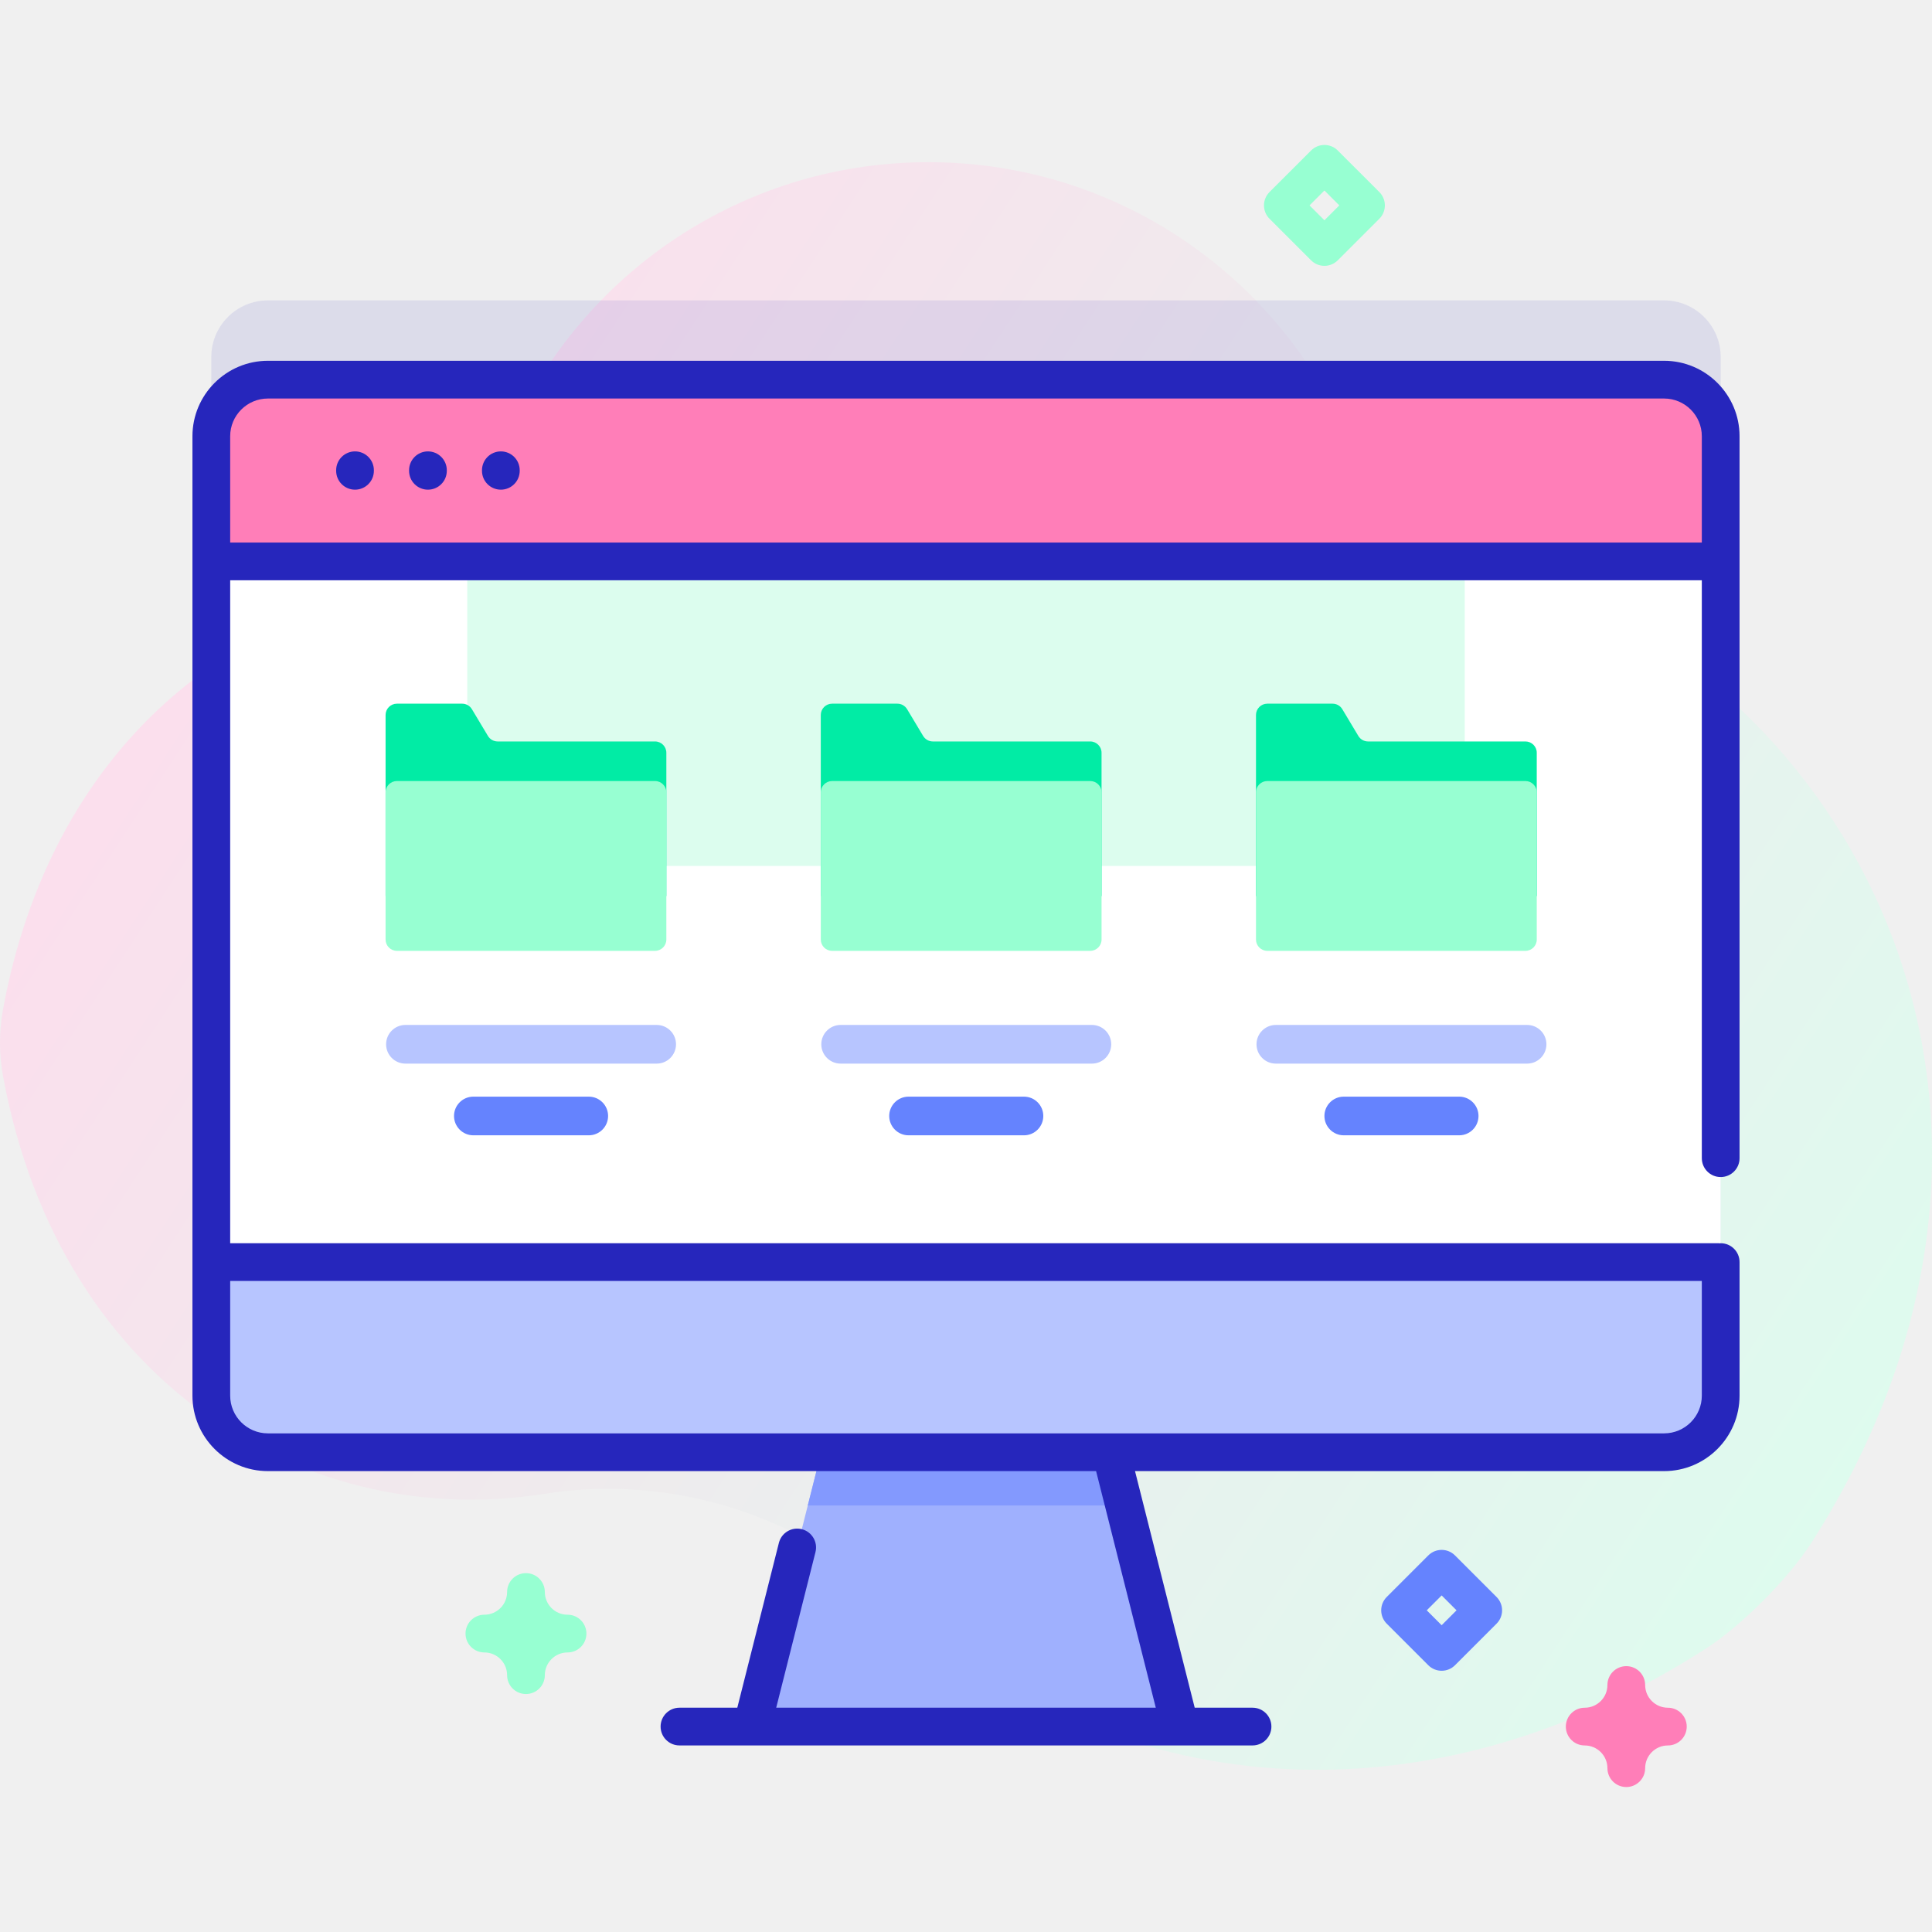
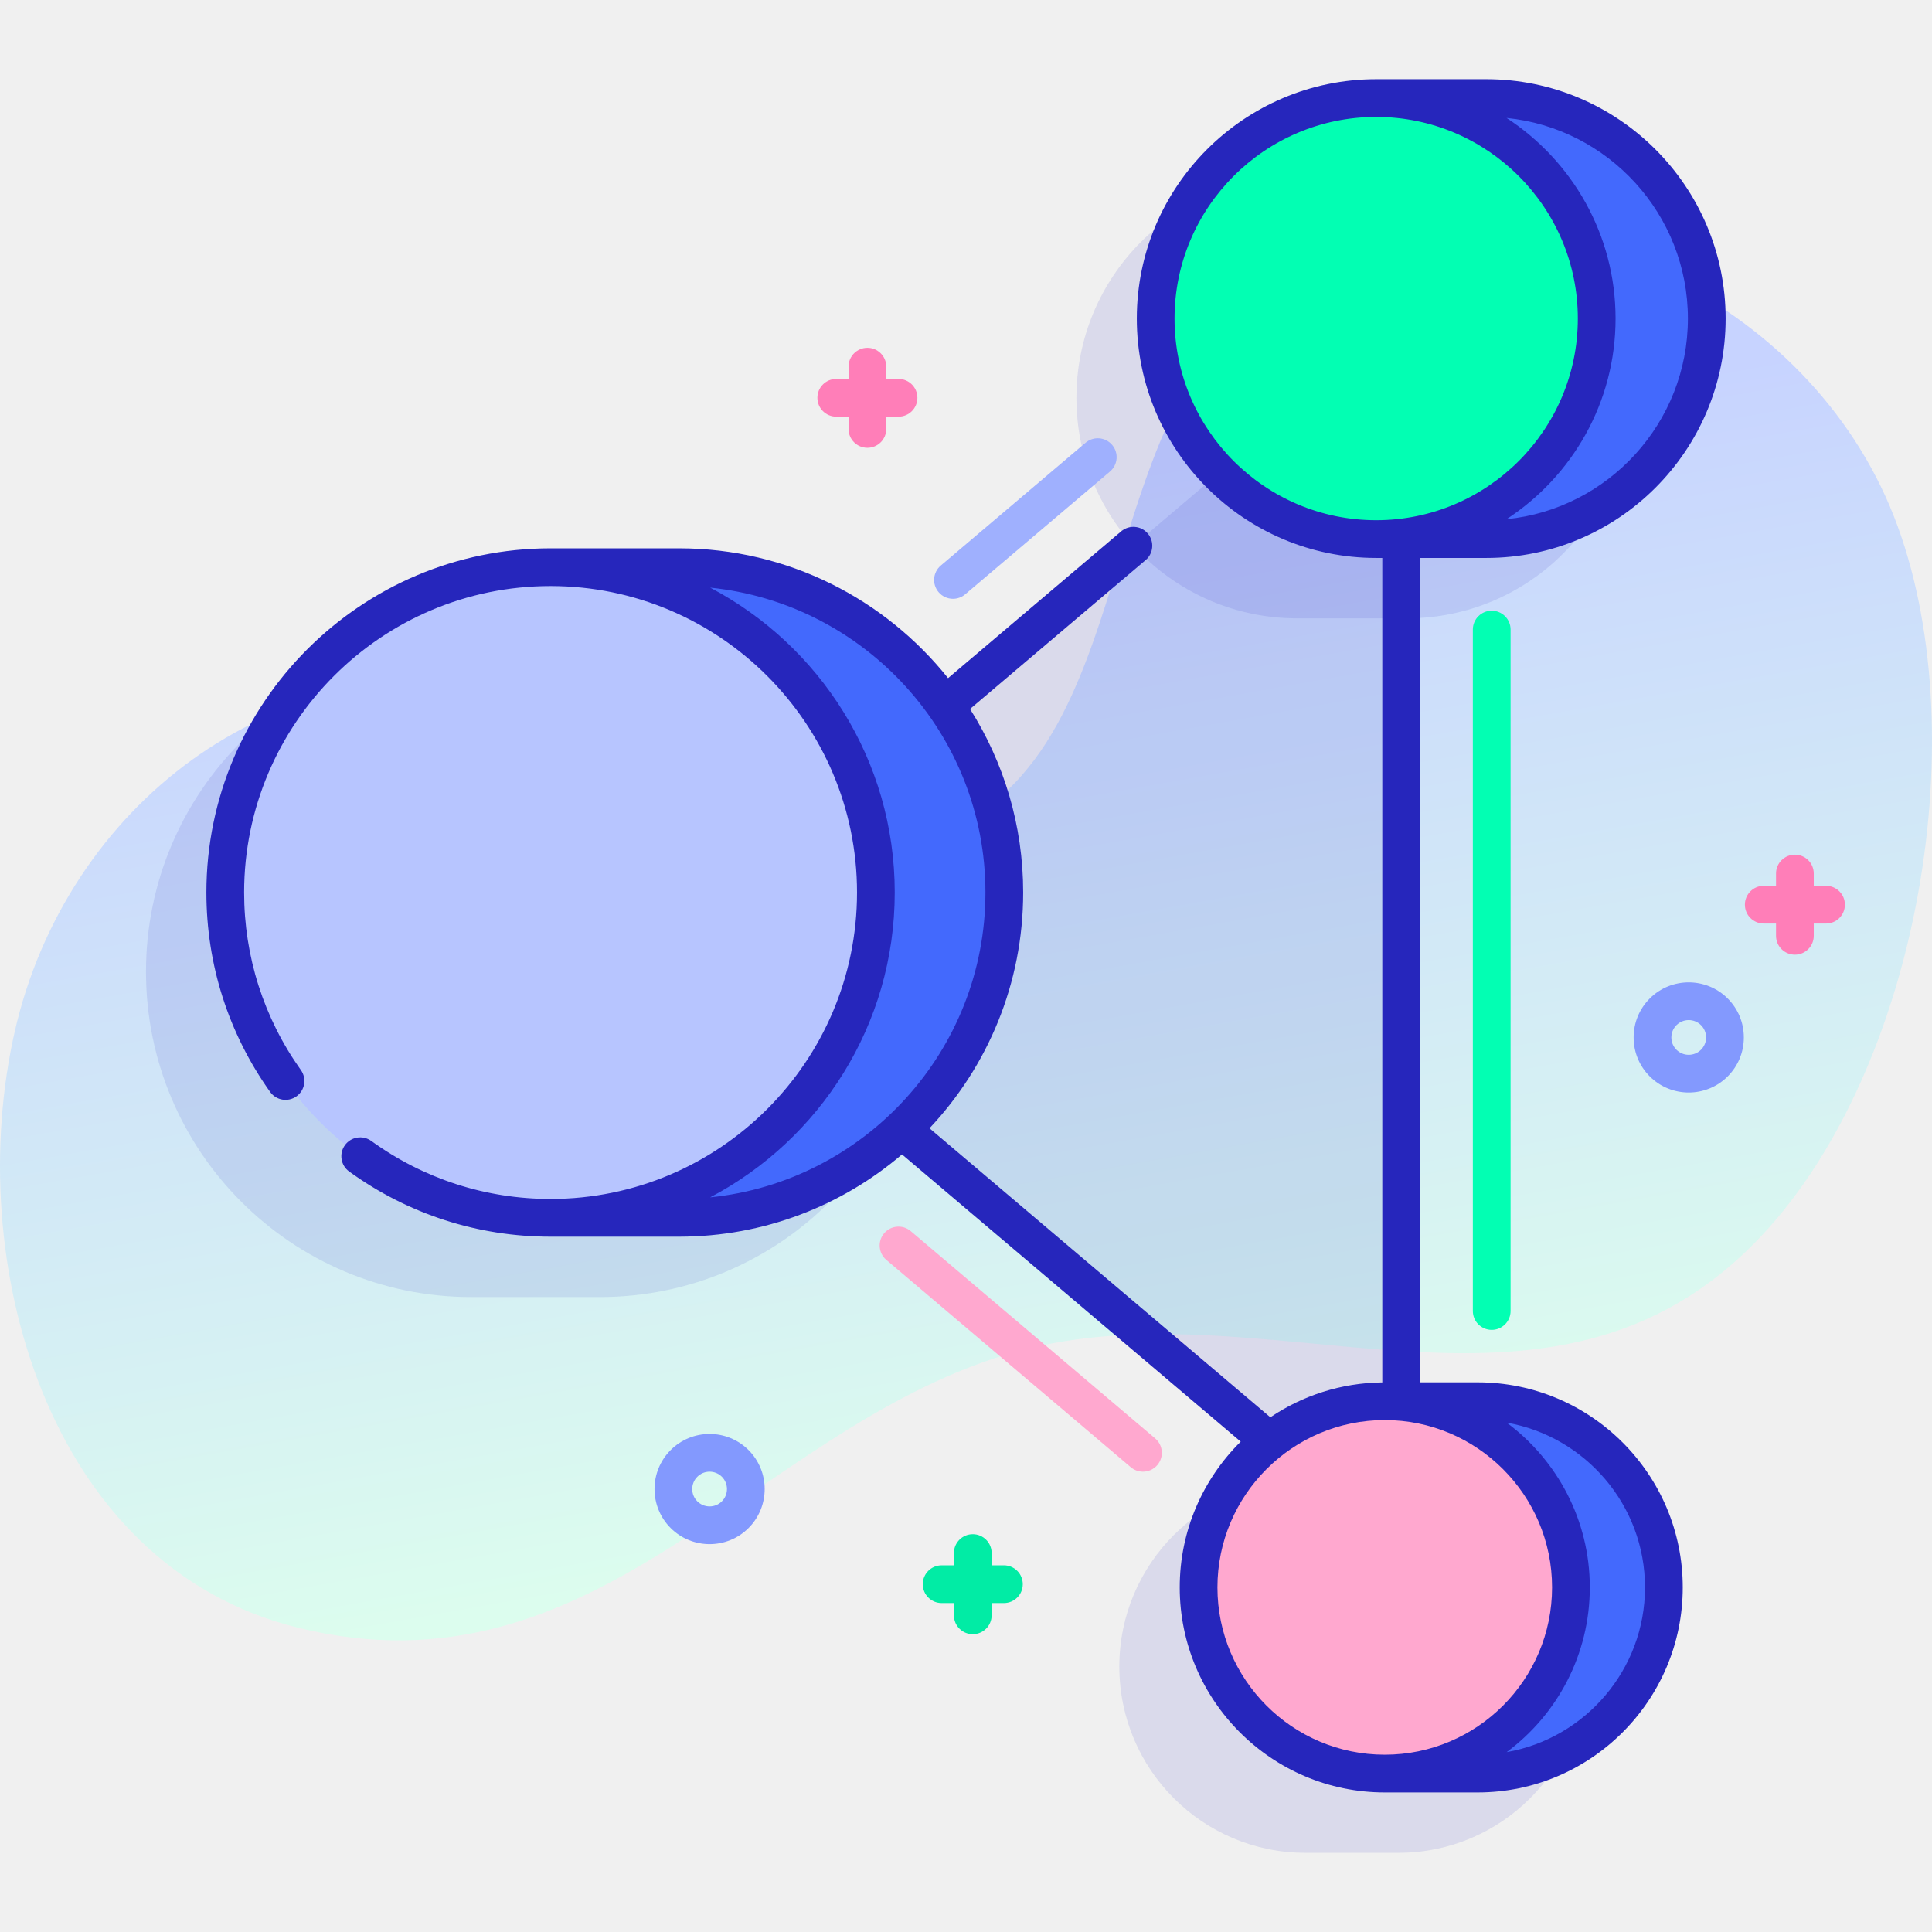
- <svg xmlns="http://www.w3.org/2000/svg" width="200" height="200" viewBox="0 0 200 200" fill="none">
+ <svg xmlns="http://www.w3.org/2000/svg" width="512" height="512" viewBox="0 0 512 512" fill="none">
  <g clip-path="url(#clip0)">
-     <path d="M159.464 60.258C150.208 56.65 142.387 50.067 137.605 41.359C129.562 26.716 113.999 16.79 96.112 16.79C77.546 16.79 61.485 27.484 53.738 43.047C48.994 52.579 40.92 60.063 31.047 64.048C16.457 69.936 4.21 83.393 0.323 104.431C-0.104 106.74 -0.11 109.113 0.317 111.422C6.351 144.067 32.504 158.467 56.307 154.648C69.637 152.51 83.132 156.957 93.013 166.157C113.104 184.865 145.311 190.73 176.576 170.677C180.239 168.327 185.153 163.398 187.5 159.733C214.44 117.675 194.484 73.908 159.464 60.258Z" fill="url(#paint0_linear)" />
-     <path opacity="0.1" d="M178.125 36.956V136.273C178.125 139.507 175.5 142.132 172.266 142.132H27.735C24.5 142.132 21.875 139.507 21.875 136.273V36.956C21.875 33.722 24.5 31.097 27.735 31.097H172.266C175.5 31.097 178.125 33.722 178.125 36.956Z" fill="#2626BC" />
-     <path d="M149.239 172.957C148.721 172.957 148.224 172.752 147.858 172.386L143.554 168.082C142.791 167.319 142.791 166.082 143.554 165.32L147.858 161.016C148.224 160.649 148.721 160.444 149.239 160.444C149.757 160.444 150.253 160.65 150.619 161.016L154.924 165.32C155.29 165.686 155.496 166.182 155.496 166.701C155.496 167.219 155.291 167.716 154.924 168.082L150.619 172.386C150.253 172.752 149.757 172.957 149.239 172.957ZM147.697 166.7L149.239 168.242L150.78 166.7L149.239 165.159L147.697 166.7Z" fill="#6583FE" />
-     <path d="M54.448 175.365C53.37 175.365 52.495 174.491 52.495 173.412C52.495 172.116 51.44 171.061 50.144 171.061C49.066 171.061 48.191 170.187 48.191 169.108C48.191 168.03 49.066 167.155 50.144 167.155C51.44 167.155 52.495 166.1 52.495 164.804C52.495 163.726 53.37 162.851 54.448 162.851C55.526 162.851 56.401 163.726 56.401 164.804C56.401 166.1 57.456 167.155 58.752 167.155C59.83 167.155 60.705 168.03 60.705 169.108C60.705 170.187 59.83 171.061 58.752 171.061C57.456 171.061 56.401 172.116 56.401 173.412C56.401 174.491 55.526 175.365 54.448 175.365Z" fill="#97FFD2" />
-     <path d="M168.353 184.993C167.274 184.993 166.4 184.119 166.4 183.04C166.4 181.744 165.345 180.689 164.048 180.689C162.969 180.689 162.095 179.815 162.095 178.736C162.095 177.658 162.969 176.783 164.048 176.783C165.344 176.783 166.4 175.728 166.4 174.432C166.4 173.354 167.274 172.479 168.353 172.479C169.432 172.479 170.306 173.354 170.306 174.432C170.306 175.728 171.36 176.783 172.657 176.783C173.736 176.783 174.61 177.658 174.61 178.736C174.61 179.815 173.736 180.689 172.657 180.689C171.361 180.689 170.306 181.744 170.306 183.04C170.306 184.119 169.432 184.993 168.353 184.993Z" fill="#FF7EB8" />
-     <path d="M122.153 178.736H77.848L83.622 155.845L86.708 143.618H113.293L116.378 155.845L122.153 178.736Z" fill="#9FB0FE" />
-     <path d="M116.378 155.845H83.622L86.708 143.618H113.293L116.378 155.845Z" fill="#8399FE" />
-     <path d="M178.125 45.161V144.477C178.125 147.712 175.5 150.337 172.266 150.337H27.735C24.5 150.337 21.875 147.712 21.875 144.477V45.161C21.875 41.926 24.5 39.301 27.735 39.301H172.266C175.5 39.301 178.125 41.926 178.125 45.161Z" fill="white" />
-     <path d="M48.371 39.301H151.629V89.642H48.371V39.301Z" fill="#DCFDEE" />
-     <path d="M178.125 58.119V45.161C178.125 41.925 175.502 39.302 172.266 39.302H27.735C24.499 39.302 21.875 41.925 21.875 45.161V58.119H178.125Z" fill="#FF7EB8" />
-     <path d="M21.875 130.652V144.476C21.875 147.712 24.499 150.335 27.735 150.335H172.266C175.502 150.335 178.125 147.712 178.125 144.476V130.652H21.875Z" fill="#B7C5FF" />
-     <path d="M36.751 46.728C35.672 46.728 34.798 47.603 34.798 48.681V48.738C34.798 49.817 35.672 50.691 36.751 50.691C37.83 50.691 38.704 49.817 38.704 48.738V48.681C38.704 47.603 37.83 46.728 36.751 46.728Z" fill="#2626BC" />
-     <path d="M44.3 46.728C43.221 46.728 42.347 47.603 42.347 48.681V48.738C42.347 49.817 43.221 50.691 44.3 50.691C45.378 50.691 46.253 49.817 46.253 48.738V48.681C46.253 47.603 45.378 46.728 44.3 46.728Z" fill="#2626BC" />
-     <path d="M51.848 46.728C50.77 46.728 49.895 47.603 49.895 48.681V48.738C49.895 49.817 50.77 50.691 51.848 50.691C52.927 50.691 53.801 49.817 53.801 48.738V48.681C53.801 47.603 52.927 46.728 51.848 46.728Z" fill="#2626BC" />
-     <path d="M172.266 37.348H27.735C23.427 37.348 19.922 40.853 19.922 45.161V144.476C19.922 148.784 23.427 152.289 27.735 152.289H113.467L119.647 176.781H80.353L84.418 160.672C84.682 159.627 84.048 158.564 83.002 158.301C81.957 158.037 80.894 158.671 80.631 159.717L76.325 176.781H70.339C69.26 176.781 68.385 177.656 68.385 178.734C68.385 179.813 69.26 180.687 70.339 180.687H77.846H122.154H129.662C130.741 180.687 131.615 179.813 131.615 178.734C131.615 177.656 130.741 176.781 129.662 176.781H123.676L117.496 152.289H172.266C176.574 152.289 180.078 148.784 180.078 144.476V130.652C180.078 129.573 179.204 128.699 178.125 128.699C178.088 128.699 178.054 128.708 178.017 128.71C177.981 128.708 177.946 128.699 177.91 128.699H23.828V60.072H176.172V119.894C176.172 120.973 177.046 121.848 178.125 121.848C179.204 121.848 180.078 120.973 180.078 119.894V45.161C180.078 40.853 176.574 37.348 172.266 37.348ZM176.172 132.605V144.476C176.172 146.63 174.42 148.382 172.266 148.382H27.735C25.581 148.382 23.828 146.63 23.828 144.476V132.605H176.172ZM23.828 56.166V45.161C23.828 43.007 25.581 41.255 27.735 41.255H172.266C174.42 41.255 176.172 43.007 176.172 45.161V56.166H23.828Z" fill="#2626BC" />
-     <path d="M50.512 76.186L48.85 73.414C48.639 73.061 48.257 72.845 47.845 72.845H41.087C40.44 72.845 39.915 73.37 39.915 74.017V92.767H68.98V77.927C68.98 77.279 68.456 76.755 67.808 76.755H51.517C51.105 76.755 50.723 76.539 50.512 76.186Z" fill="#01ECA5" />
-     <path d="M67.808 98.431H41.087C40.44 98.431 39.915 97.906 39.915 97.259V82.025C39.915 81.377 40.44 80.853 41.087 80.853H67.808C68.456 80.853 68.98 81.377 68.98 82.025V97.259C68.98 97.906 68.456 98.431 67.808 98.431Z" fill="#97FFD2" />
-     <path d="M67.98 110.105H41.97C40.865 110.105 39.969 109.209 39.969 108.103C39.969 106.998 40.864 106.102 41.97 106.102H67.98C69.085 106.102 69.981 106.998 69.981 108.103C69.981 109.209 69.085 110.105 67.98 110.105Z" fill="#B7C5FF" />
-     <path d="M60.949 117.527H49.001C47.896 117.527 47 116.63 47 115.525C47 114.42 47.896 113.524 49.001 113.524H60.949C62.054 113.524 62.95 114.42 62.95 115.525C62.95 116.63 62.054 117.527 60.949 117.527Z" fill="#6583FE" />
-     <path d="M95.564 76.186L93.902 73.414C93.691 73.061 93.309 72.845 92.897 72.845H86.139C85.492 72.845 84.967 73.37 84.967 74.017V92.767H114.032V77.927C114.032 77.279 113.508 76.755 112.86 76.755H96.569C96.157 76.755 95.775 76.539 95.564 76.186Z" fill="#01ECA5" />
-     <path d="M112.861 98.431H86.139C85.492 98.431 84.968 97.906 84.968 97.259V82.025C84.968 81.377 85.492 80.853 86.139 80.853H112.861C113.508 80.853 114.033 81.377 114.033 82.025V97.259C114.033 97.906 113.508 98.431 112.861 98.431Z" fill="#97FFD2" />
-     <path d="M113.032 110.105H87.022C85.917 110.105 85.021 109.209 85.021 108.103C85.021 106.998 85.916 106.102 87.022 106.102H113.032C114.137 106.102 115.033 106.998 115.033 108.103C115.033 109.209 114.137 110.105 113.032 110.105Z" fill="#B7C5FF" />
-     <path d="M106.001 117.527H94.053C92.948 117.527 92.052 116.63 92.052 115.525C92.052 114.42 92.948 113.524 94.053 113.524H106.001C107.106 113.524 108.002 114.42 108.002 115.525C108.002 116.63 107.106 117.527 106.001 117.527Z" fill="#6583FE" />
-     <path d="M140.616 76.186L138.955 73.414C138.743 73.061 138.361 72.845 137.949 72.845H131.191C130.544 72.845 130.019 73.37 130.019 74.017V92.767H159.085V77.927C159.085 77.279 158.56 76.755 157.913 76.755H141.621C141.209 76.755 140.828 76.539 140.616 76.186Z" fill="#01ECA5" />
-     <path d="M157.913 98.431H131.191C130.544 98.431 130.019 97.906 130.019 97.259V82.025C130.019 81.377 130.544 80.853 131.191 80.853H157.913C158.56 80.853 159.085 81.377 159.085 82.025V97.259C159.085 97.906 158.56 98.431 157.913 98.431Z" fill="#97FFD2" />
-     <path d="M158.084 110.105H132.074C130.969 110.105 130.073 109.209 130.073 108.103C130.073 106.998 130.969 106.102 132.074 106.102H158.084C159.189 106.102 160.085 106.998 160.085 108.103C160.085 109.209 159.189 110.105 158.084 110.105Z" fill="#B7C5FF" />
-     <path d="M151.053 117.527H139.105C138 117.527 137.104 116.63 137.104 115.525C137.104 114.42 138 113.524 139.105 113.524H151.053C152.158 113.524 153.054 114.42 153.054 115.525C153.054 116.63 152.158 117.527 151.053 117.527Z" fill="#6583FE" />
-     <path d="M137.104 27.52C136.586 27.52 136.089 27.314 135.723 26.948L131.419 22.645C130.657 21.882 130.657 20.645 131.419 19.882L135.723 15.579C136.485 14.816 137.723 14.816 138.485 15.579L142.789 19.882C143.552 20.645 143.552 21.882 142.789 22.645L138.485 26.948C138.119 27.314 137.623 27.52 137.104 27.52ZM135.563 21.263L137.104 22.805L138.646 21.263L137.104 19.721L135.563 21.263Z" fill="#97FFD2" />
+     <path d="M501.873 136.75C479.516 79.862 410.647 45.747 352.317 68.323C283.747 94.862 309.047 199.559 247.334 221.411C214.665 232.979 166.371 189.767 133.365 183.141C72.544 170.93 17.484 213.845 3.926 273.275C-9.906 333.905 12.279 414.885 78.893 431.341C158.243 450.943 199.576 379.612 266.142 359.13C334.452 338.111 410.405 387.752 466.956 327.354C508.736 282.733 524.011 193.082 501.873 136.75V136.75Z" fill="url(#paint0_linear)" />
+     <path opacity="0.11" d="M178.449 248L371.321 411.556V84.444L178.449 248Z" fill="#2626BC" />
+     <path opacity="0.11" d="M158.937 171.307H124.903C77.289 171.307 38.69 209.906 38.69 257.52C38.69 305.134 77.289 343.733 124.903 343.733H158.937C206.551 343.733 245.15 305.134 245.15 257.52C245.15 209.906 206.551 171.307 158.937 171.307Z" fill="#2626BC" />
+     <path opacity="0.11" d="M343.703 163.861H372.873C405.147 163.861 431.31 137.698 431.31 105.424C431.31 73.15 405.147 46.987 372.873 46.987H343.703C311.429 46.987 285.266 73.15 285.266 105.424C285.265 137.698 311.428 163.861 343.703 163.861Z" fill="#2626BC" />
+     <path opacity="0.11" d="M370.602 392.334H345.974C318.724 392.334 296.634 414.424 296.634 441.674C296.634 468.924 318.724 491.014 345.974 491.014H370.602C397.852 491.014 419.942 468.924 419.942 441.674C419.941 414.424 397.851 392.334 370.602 392.334V392.334Z" fill="#2626BC" />
+     <path d="M179.937 322.733C227.551 322.733 266.15 284.134 266.15 236.52C266.15 188.906 227.551 150.307 179.937 150.307H145.903V322.732H179.937V322.733Z" fill="#4369FD" />
+     <path d="M145.903 322.733C193.517 322.733 232.116 284.134 232.116 236.52C232.116 188.906 193.517 150.307 145.903 150.307C98.289 150.307 59.69 188.906 59.69 236.52C59.69 284.134 98.289 322.733 145.903 322.733Z" fill="#B7C5FF" />
+     <path d="M393.872 142.861C426.146 142.861 452.309 116.698 452.309 84.424C452.309 52.15 426.146 25.987 393.872 25.987H364.702V142.862H393.872V142.861Z" fill="#4369FD" />
+     <path d="M364.703 142.861C396.977 142.861 423.14 116.698 423.14 84.424C423.14 52.15 396.977 25.987 364.703 25.987C332.429 25.987 306.266 52.15 306.266 84.424C306.266 116.698 332.429 142.861 364.703 142.861Z" fill="#02FFB3" />
+     <path d="M391.602 470.013C418.852 470.013 440.942 447.923 440.942 420.673C440.942 393.423 418.852 371.333 391.602 371.333H366.974V470.012H391.602V470.013Z" fill="#4369FD" />
+     <path d="M366.973 470.013C394.223 470.013 416.313 447.923 416.313 420.673C416.313 393.423 394.223 371.333 366.973 371.333C339.723 371.333 317.633 393.423 317.633 420.673C317.633 447.923 339.723 470.013 366.973 470.013Z" fill="#FFA8CF" />
+     <path d="M395.32 352.429C392.559 352.429 390.32 350.191 390.32 347.429V166.84C390.32 164.078 392.559 161.84 395.32 161.84C398.081 161.84 400.32 164.078 400.32 166.84V347.43C400.32 350.191 398.081 352.429 395.32 352.429Z" fill="#02FFB3" />
+     <path d="M252.552 158.69C251.134 158.69 249.725 158.09 248.736 156.924C246.95 154.818 247.21 151.662 249.316 149.876L287.686 117.336C289.793 115.551 292.948 115.811 294.733 117.915C296.519 120.021 296.259 123.177 294.153 124.963L255.783 157.503C254.844 158.301 253.695 158.69 252.552 158.69V158.69Z" fill="#9FB0FE" />
+     <path d="M302.897 390.01C301.754 390.01 300.605 389.62 299.666 388.823L234.886 333.884C232.78 332.098 232.52 328.943 234.306 326.836C236.093 324.73 239.247 324.472 241.353 326.257L306.133 381.196C308.239 382.982 308.499 386.137 306.713 388.244C305.724 389.41 304.315 390.01 302.897 390.01Z" fill="#FFA8CF" />
+     <path d="M391.602 366.334H376.322V147.861H393.873C428.852 147.861 457.311 119.403 457.311 84.424C457.311 49.445 428.853 20.987 393.873 20.987H364.704C329.725 20.987 301.266 49.444 301.266 84.424C301.266 119.404 329.724 147.861 364.704 147.861H366.323V366.35C355.353 366.48 345.152 369.866 336.655 375.601L246.326 299.002C261.709 282.666 271.152 260.677 271.152 236.521C271.152 218.654 265.984 201.973 257.071 187.887L303.596 148.434C305.702 146.648 305.962 143.493 304.176 141.387C302.39 139.28 299.236 139.022 297.129 140.807L251.249 179.713C234.522 158.759 208.775 145.308 179.941 145.308H145.907C95.612 145.308 54.695 186.226 54.695 236.521C54.695 255.583 60.537 273.859 71.591 289.375C73.193 291.623 76.314 292.148 78.565 290.546C80.814 288.943 81.338 285.821 79.736 283.572C69.897 269.761 64.696 253.491 64.696 236.521C64.696 191.74 101.128 155.308 145.908 155.308C190.688 155.308 227.121 191.74 227.121 236.521C227.121 281.302 190.689 317.734 145.908 317.734C128.731 317.734 112.3 312.419 98.391 302.362C96.154 300.745 93.028 301.246 91.41 303.484C89.792 305.722 90.294 308.847 92.532 310.465C108.157 321.762 126.614 327.734 145.908 327.734H179.942C202.47 327.734 223.112 319.52 239.043 305.936L328.801 382.05C318.83 391.907 312.639 405.579 312.639 420.674C312.639 450.637 337.016 475.013 366.979 475.013H391.607C421.57 475.013 445.947 450.637 445.947 420.674C445.947 390.711 421.564 366.334 391.602 366.334V366.334ZM447.31 84.424C447.31 112.077 426.197 134.888 399.245 137.591C416.622 126.263 428.141 106.669 428.141 84.424C428.141 62.179 416.622 42.585 399.246 31.258C426.197 33.96 447.31 56.772 447.31 84.424V84.424ZM311.265 84.424C311.265 54.959 335.237 30.987 364.703 30.987C394.169 30.987 418.141 54.959 418.141 84.424C418.141 113.89 394.169 137.861 364.703 137.861C335.237 137.861 311.265 113.889 311.265 84.424V84.424ZM237.116 236.52C237.116 201.479 217.251 170.996 188.195 155.725C229.112 159.876 261.15 194.526 261.15 236.52C261.15 278.514 229.112 313.165 188.195 317.315C217.251 302.045 237.116 271.561 237.116 236.52ZM322.633 420.674C322.633 396.225 342.524 376.334 366.973 376.334C391.422 376.334 411.313 396.225 411.313 420.674C411.313 445.122 391.422 465.013 366.973 465.013C342.524 465.013 322.633 445.122 322.633 420.674V420.674ZM399.283 464.333C412.639 454.423 421.313 438.544 421.313 420.674C421.313 402.803 412.639 386.924 399.282 377.014C420.081 380.663 435.941 398.845 435.941 420.674C435.941 442.501 420.082 460.683 399.283 464.333V464.333Z" fill="#2626BC" />
+     <path d="M188.052 409.209C184.312 409.209 180.573 407.786 177.726 404.938C172.032 399.245 172.032 389.98 177.726 384.287C183.42 378.593 192.684 378.592 198.378 384.287C204.072 389.98 204.072 399.245 198.378 404.938C195.531 407.786 191.792 409.209 188.052 409.209ZM188.052 390.011C186.873 390.011 185.695 390.46 184.797 391.357C183.002 393.152 183.002 396.073 184.797 397.868C186.592 399.661 189.511 399.661 191.306 397.868C193.101 396.073 193.101 393.152 191.306 391.357C190.409 390.461 189.23 390.011 188.052 390.011Z" fill="#8399FE" />
+     <path d="M447.532 289.527C443.793 289.527 440.053 288.103 437.206 285.256C434.448 282.498 432.929 278.831 432.929 274.931C432.929 271.031 434.448 267.364 437.207 264.605C442.899 258.913 452.164 258.911 457.858 264.606C460.616 267.364 462.135 271.031 462.135 274.931C462.135 278.831 460.616 282.498 457.857 285.257V285.256V285.257C455.011 288.103 451.271 289.527 447.532 289.527V289.527ZM447.532 270.331C446.353 270.331 445.175 270.78 444.278 271.677C443.408 272.547 442.929 273.702 442.929 274.932C442.929 276.162 443.408 277.317 444.277 278.186C446.072 279.981 448.992 279.98 450.786 278.187V278.186C451.655 277.317 452.134 276.162 452.134 274.932C452.134 273.702 451.655 272.547 450.786 271.678C449.889 270.78 448.71 270.331 447.532 270.331Z" fill="#8399FE" />
+     <path d="M266.045 414.826H262.795V411.576C262.795 408.814 260.556 406.576 257.795 406.576C255.034 406.576 252.795 408.814 252.795 411.576V414.826H249.545C246.784 414.826 244.545 417.064 244.545 419.826C244.545 422.588 246.784 424.826 249.545 424.826H252.795V428.076C252.795 430.838 255.034 433.076 257.795 433.076C260.556 433.076 262.795 430.838 262.795 428.076V424.826H266.045C268.806 424.826 271.045 422.588 271.045 419.826C271.045 417.064 268.806 414.826 266.045 414.826Z" fill="#01ECA5" />
+     <path d="M483.917 234.75H480.667V231.5C480.667 228.738 478.428 226.5 475.667 226.5C472.906 226.5 470.667 228.738 470.667 231.5V234.75H467.417C464.656 234.75 462.417 236.988 462.417 239.75C462.417 242.512 464.656 244.75 467.417 244.75H470.667V248C470.667 250.762 472.906 253 475.667 253C478.428 253 480.667 250.762 480.667 248V244.75H483.917C486.678 244.75 488.917 242.512 488.917 239.75C488.917 236.988 486.678 234.75 483.917 234.75Z" fill="#FF7EB8" />
+     <path d="M238.12 100.424H234.87V97.174C234.87 94.412 232.631 92.174 229.87 92.174C227.109 92.174 224.87 94.412 224.87 97.174V100.424H221.62C218.859 100.424 216.62 102.662 216.62 105.424C216.62 108.186 218.859 110.424 221.62 110.424H224.87V113.674C224.87 116.436 227.109 118.674 229.87 118.674C232.631 118.674 234.87 116.436 234.87 113.674V110.424H238.12C240.881 110.424 243.12 108.186 243.12 105.424C243.12 102.662 240.881 100.424 238.12 100.424Z" fill="#FF7EB8" />
  </g>
  <defs>
-     <linearGradient id="paint0_linear" x1="5.24" y1="42.107" x2="198.841" y2="168.619" gradientUnits="userSpaceOnUse">
-       <stop stop-color="#FFDBED" />
-       <stop offset="1" stop-color="#DCFDEE" />
+     <linearGradient id="paint0_linear" x1="283.281" y1="404.192" x2="235.281" y2="135.526" gradientUnits="userSpaceOnUse">
+       <stop offset="0.011" stop-color="#DCFDEE" />
+       <stop offset="0.777" stop-color="#CCDDFB" />
+       <stop offset="1" stop-color="#C7D3FF" />
    </linearGradient>
    <clipPath id="clip0">
-       <rect width="200" height="200" fill="white" />
+       <rect width="512" height="512" fill="white" />
    </clipPath>
  </defs>
</svg>
